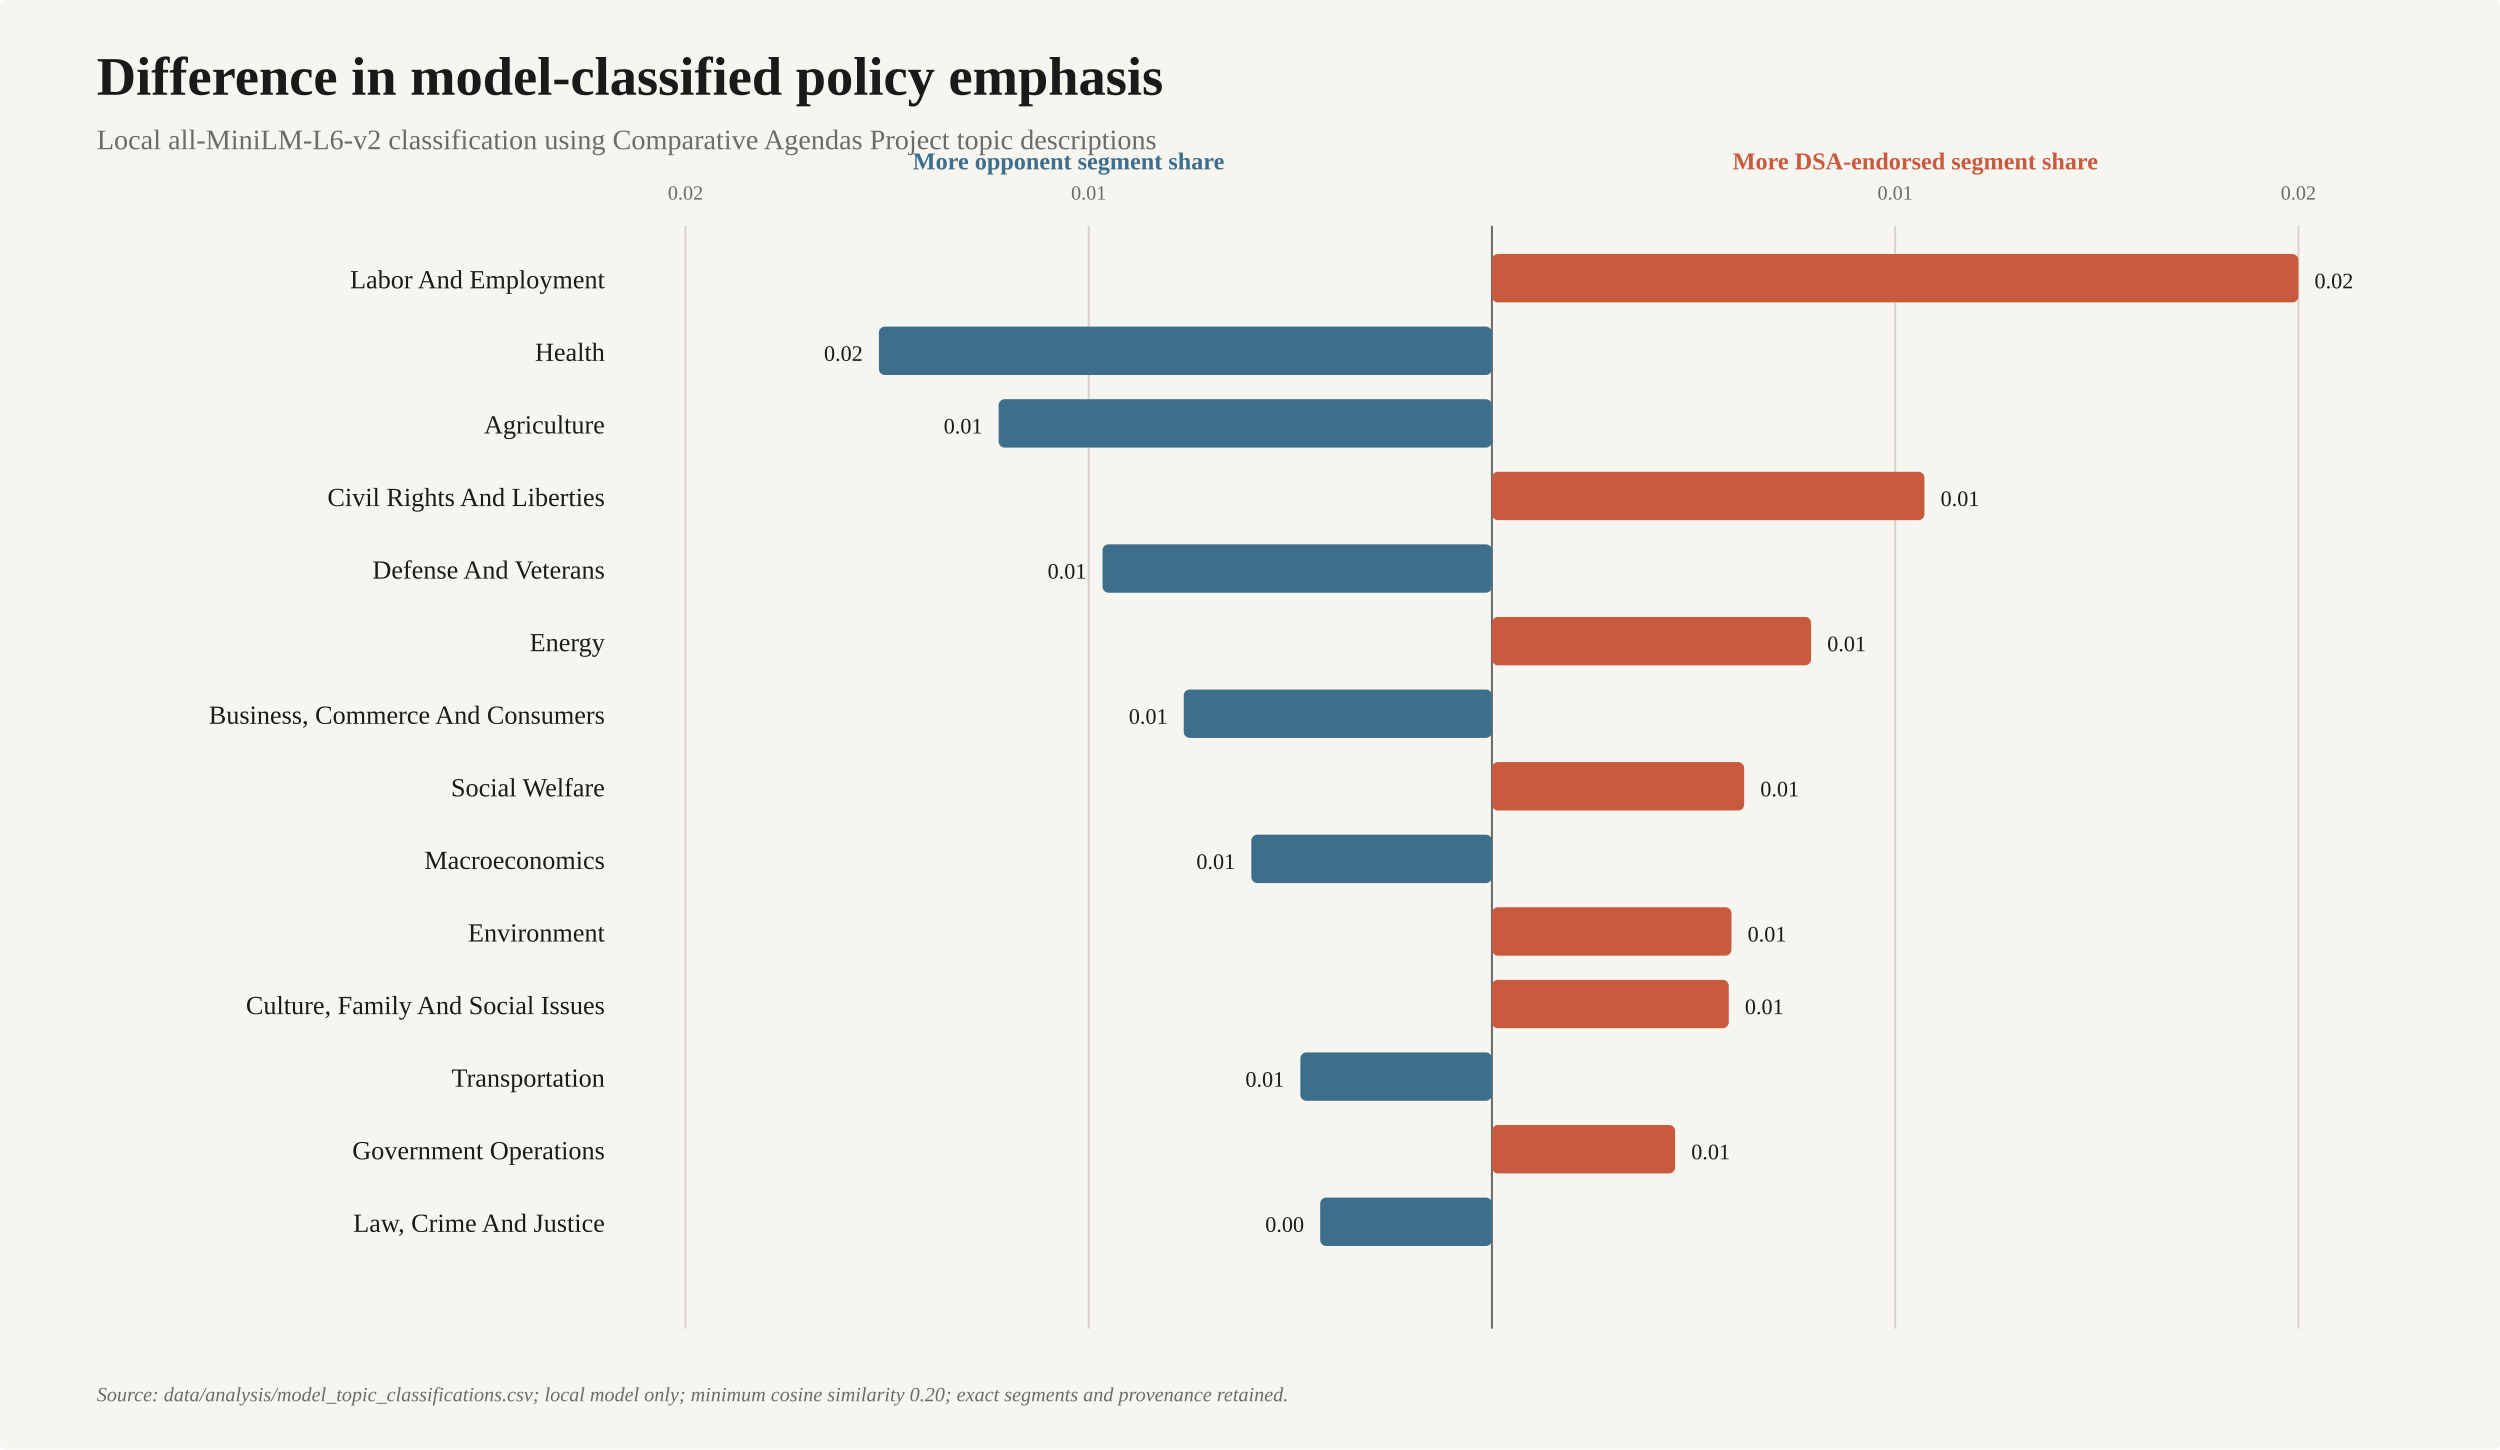
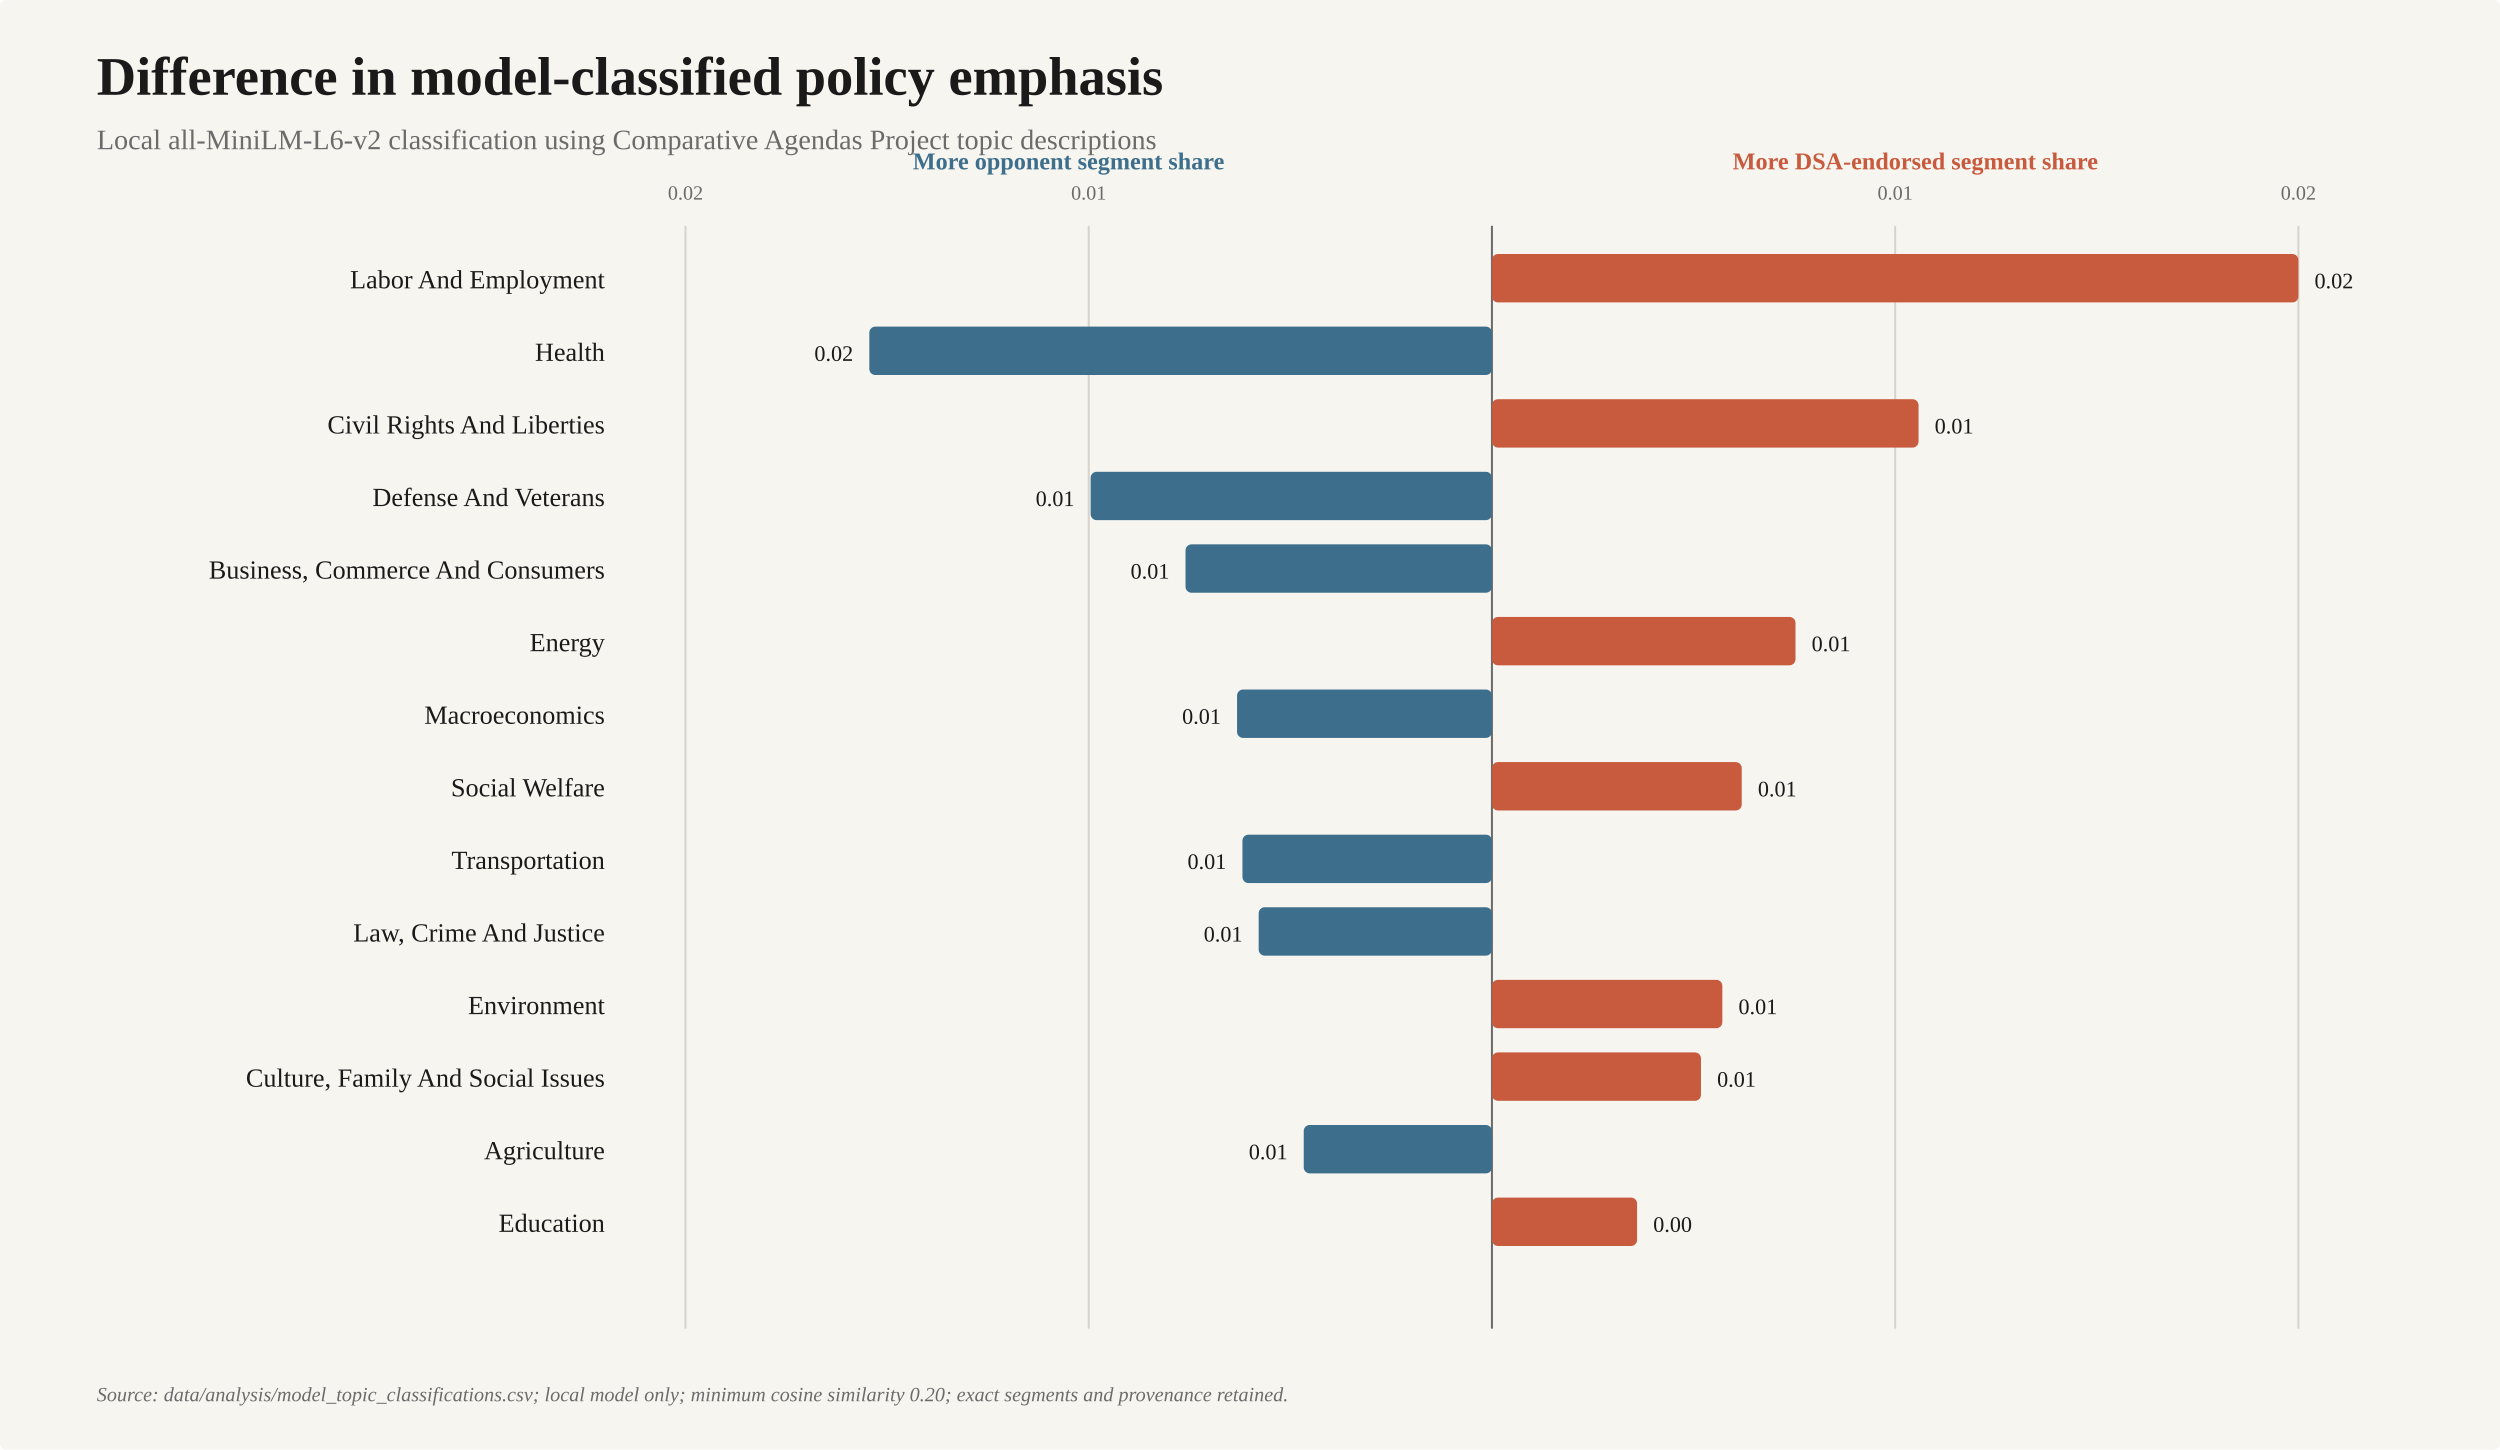
<svg xmlns="http://www.w3.org/2000/svg" width="1240" height="719" viewBox="0 0 1240 719">
  <rect x="0.00" y="0.00" width="1240.00" height="719.00" fill="#F7F5F0" rx="3" />
  <text x="48" y="47" text-anchor="start" fill="#1A1A1A" font-family="Georgia, Times New Roman, serif" font-size="27px" font-weight="700" font-style="normal">Difference in model-classified policy emphasis</text>
  <text x="48" y="74" text-anchor="start" fill="#6B6B6B" font-family="Georgia, Times New Roman, serif" font-size="14px" font-weight="400" font-style="normal">Local all-MiniLM-L6-v2 classification using Comparative Agendas Project topic descriptions</text>
  <line x1="340" y1="112" x2="340" y2="659" stroke="#D6D3CC" stroke-width="1" />
  <text x="340" y="99" text-anchor="middle" fill="#6B6B6B" font-family="Georgia, Times New Roman, serif" font-size="10px" font-weight="400" font-style="normal">0.02</text>
  <line x1="540.0" y1="112" x2="540.0" y2="659" stroke="#D6D3CC" stroke-width="1" />
  <text x="540.0" y="99" text-anchor="middle" fill="#6B6B6B" font-family="Georgia, Times New Roman, serif" font-size="10px" font-weight="400" font-style="normal">0.01</text>
  <line x1="740" y1="112" x2="740" y2="659" stroke="#6B6B6B" stroke-width="1" />
  <line x1="940.0" y1="112" x2="940.0" y2="659" stroke="#D6D3CC" stroke-width="1" />
  <text x="940.0" y="99" text-anchor="middle" fill="#6B6B6B" font-family="Georgia, Times New Roman, serif" font-size="10px" font-weight="400" font-style="normal">0.01</text>
  <line x1="1140" y1="112" x2="1140" y2="659" stroke="#D6D3CC" stroke-width="1" />
  <text x="1140" y="99" text-anchor="middle" fill="#6B6B6B" font-family="Georgia, Times New Roman, serif" font-size="10px" font-weight="400" font-style="normal">0.02</text>
  <text x="300" y="143" text-anchor="end" fill="#1A1A1A" font-family="Georgia, Times New Roman, serif" font-size="13px" font-weight="400" font-style="normal">Labor And Employment</text>
  <rect x="740.00" y="126.00" width="400.00" height="24.00" fill="#C85A3D" rx="3" />
  <text x="1148.0" y="143" text-anchor="start" fill="#1A1A1A" font-family="Georgia, Times New Roman, serif" font-size="11px" font-weight="400" font-style="normal">0.02</text>
  <text x="300" y="179" text-anchor="end" fill="#1A1A1A" font-family="Georgia, Times New Roman, serif" font-size="13px" font-weight="400" font-style="normal">Health</text>
-   <rect x="435.94" y="162.00" width="304.06" height="24.00" fill="#3D6F8C" rx="3" />
-   <text x="427.944" y="179" text-anchor="end" fill="#1A1A1A" font-family="Georgia, Times New Roman, serif" font-size="11px" font-weight="400" font-style="normal">0.02</text>
-   <text x="300" y="215" text-anchor="end" fill="#1A1A1A" font-family="Georgia, Times New Roman, serif" font-size="13px" font-weight="400" font-style="normal">Agriculture</text>
-   <rect x="495.33" y="198.00" width="244.67" height="24.00" fill="#3D6F8C" rx="3" />
-   <text x="487.333" y="215" text-anchor="end" fill="#1A1A1A" font-family="Georgia, Times New Roman, serif" font-size="11px" font-weight="400" font-style="normal">0.01</text>
-   <text x="300" y="251" text-anchor="end" fill="#1A1A1A" font-family="Georgia, Times New Roman, serif" font-size="13px" font-weight="400" font-style="normal">Civil Rights And Liberties</text>
-   <rect x="740.00" y="234.00" width="214.53" height="24.00" fill="#C85A3D" rx="3" />
-   <text x="962.53" y="251" text-anchor="start" fill="#1A1A1A" font-family="Georgia, Times New Roman, serif" font-size="11px" font-weight="400" font-style="normal">0.01</text>
-   <text x="300" y="287" text-anchor="end" fill="#1A1A1A" font-family="Georgia, Times New Roman, serif" font-size="13px" font-weight="400" font-style="normal">Defense And Veterans</text>
-   <rect x="546.86" y="270.00" width="193.14" height="24.00" fill="#3D6F8C" rx="3" />
-   <text x="538.862" y="287" text-anchor="end" fill="#1A1A1A" font-family="Georgia, Times New Roman, serif" font-size="11px" font-weight="400" font-style="normal">0.01</text>
+   <rect x="431.18" y="162.00" width="308.82" height="24.00" fill="#3D6F8C" rx="3" />
+   <text x="423.181" y="179" text-anchor="end" fill="#1A1A1A" font-family="Georgia, Times New Roman, serif" font-size="11px" font-weight="400" font-style="normal">0.02</text>
+   <text x="300" y="215" text-anchor="end" fill="#1A1A1A" font-family="Georgia, Times New Roman, serif" font-size="13px" font-weight="400" font-style="normal">Civil Rights And Liberties</text>
+   <rect x="740.00" y="198.00" width="211.60" height="24.00" fill="#C85A3D" rx="3" />
+   <text x="959.6" y="215" text-anchor="start" fill="#1A1A1A" font-family="Georgia, Times New Roman, serif" font-size="11px" font-weight="400" font-style="normal">0.01</text>
+   <text x="300" y="251" text-anchor="end" fill="#1A1A1A" font-family="Georgia, Times New Roman, serif" font-size="13px" font-weight="400" font-style="normal">Defense And Veterans</text>
+   <rect x="540.95" y="234.00" width="199.05" height="24.00" fill="#3D6F8C" rx="3" />
+   <text x="532.951" y="251" text-anchor="end" fill="#1A1A1A" font-family="Georgia, Times New Roman, serif" font-size="11px" font-weight="400" font-style="normal">0.01</text>
+   <text x="300" y="287" text-anchor="end" fill="#1A1A1A" font-family="Georgia, Times New Roman, serif" font-size="13px" font-weight="400" font-style="normal">Business, Commerce And Consumers</text>
+   <rect x="588.02" y="270.00" width="151.98" height="24.00" fill="#3D6F8C" rx="3" />
+   <text x="580.02" y="287" text-anchor="end" fill="#1A1A1A" font-family="Georgia, Times New Roman, serif" font-size="11px" font-weight="400" font-style="normal">0.01</text>
  <text x="300" y="323" text-anchor="end" fill="#1A1A1A" font-family="Georgia, Times New Roman, serif" font-size="13px" font-weight="400" font-style="normal">Energy</text>
-   <rect x="740.00" y="306.00" width="158.30" height="24.00" fill="#C85A3D" rx="3" />
-   <text x="906.3" y="323" text-anchor="start" fill="#1A1A1A" font-family="Georgia, Times New Roman, serif" font-size="11px" font-weight="400" font-style="normal">0.01</text>
-   <text x="300" y="359" text-anchor="end" fill="#1A1A1A" font-family="Georgia, Times New Roman, serif" font-size="13px" font-weight="400" font-style="normal">Business, Commerce And Consumers</text>
-   <rect x="587.13" y="342.00" width="152.87" height="24.00" fill="#3D6F8C" rx="3" />
-   <text x="579.131" y="359" text-anchor="end" fill="#1A1A1A" font-family="Georgia, Times New Roman, serif" font-size="11px" font-weight="400" font-style="normal">0.01</text>
+   <rect x="740.00" y="306.00" width="150.57" height="24.00" fill="#C85A3D" rx="3" />
+   <text x="898.572" y="323" text-anchor="start" fill="#1A1A1A" font-family="Georgia, Times New Roman, serif" font-size="11px" font-weight="400" font-style="normal">0.01</text>
+   <text x="300" y="359" text-anchor="end" fill="#1A1A1A" font-family="Georgia, Times New Roman, serif" font-size="13px" font-weight="400" font-style="normal">Macroeconomics</text>
+   <rect x="613.58" y="342.00" width="126.42" height="24.00" fill="#3D6F8C" rx="3" />
+   <text x="605.579" y="359" text-anchor="end" fill="#1A1A1A" font-family="Georgia, Times New Roman, serif" font-size="11px" font-weight="400" font-style="normal">0.01</text>
  <text x="300" y="395" text-anchor="end" fill="#1A1A1A" font-family="Georgia, Times New Roman, serif" font-size="13px" font-weight="400" font-style="normal">Social Welfare</text>
-   <rect x="740.00" y="378.00" width="125.11" height="24.00" fill="#C85A3D" rx="3" />
-   <text x="873.11" y="395" text-anchor="start" fill="#1A1A1A" font-family="Georgia, Times New Roman, serif" font-size="11px" font-weight="400" font-style="normal">0.01</text>
-   <text x="300" y="431" text-anchor="end" fill="#1A1A1A" font-family="Georgia, Times New Roman, serif" font-size="13px" font-weight="400" font-style="normal">Macroeconomics</text>
-   <rect x="620.65" y="414.00" width="119.35" height="24.00" fill="#3D6F8C" rx="3" />
-   <text x="612.651" y="431" text-anchor="end" fill="#1A1A1A" font-family="Georgia, Times New Roman, serif" font-size="11px" font-weight="400" font-style="normal">0.01</text>
-   <text x="300" y="467" text-anchor="end" fill="#1A1A1A" font-family="Georgia, Times New Roman, serif" font-size="13px" font-weight="400" font-style="normal">Environment</text>
-   <rect x="740.00" y="450.00" width="118.81" height="24.00" fill="#C85A3D" rx="3" />
-   <text x="866.812" y="467" text-anchor="start" fill="#1A1A1A" font-family="Georgia, Times New Roman, serif" font-size="11px" font-weight="400" font-style="normal">0.01</text>
-   <text x="300" y="503" text-anchor="end" fill="#1A1A1A" font-family="Georgia, Times New Roman, serif" font-size="13px" font-weight="400" font-style="normal">Culture, Family And Social Issues</text>
-   <rect x="740.00" y="486.00" width="117.46" height="24.00" fill="#C85A3D" rx="3" />
-   <text x="865.458" y="503" text-anchor="start" fill="#1A1A1A" font-family="Georgia, Times New Roman, serif" font-size="11px" font-weight="400" font-style="normal">0.01</text>
-   <text x="300" y="539" text-anchor="end" fill="#1A1A1A" font-family="Georgia, Times New Roman, serif" font-size="13px" font-weight="400" font-style="normal">Transportation</text>
-   <rect x="644.98" y="522.00" width="95.02" height="24.00" fill="#3D6F8C" rx="3" />
-   <text x="636.975" y="539" text-anchor="end" fill="#1A1A1A" font-family="Georgia, Times New Roman, serif" font-size="11px" font-weight="400" font-style="normal">0.01</text>
-   <text x="300" y="575" text-anchor="end" fill="#1A1A1A" font-family="Georgia, Times New Roman, serif" font-size="13px" font-weight="400" font-style="normal">Government Operations</text>
-   <rect x="740.00" y="558.00" width="90.86" height="24.00" fill="#C85A3D" rx="3" />
-   <text x="838.861" y="575" text-anchor="start" fill="#1A1A1A" font-family="Georgia, Times New Roman, serif" font-size="11px" font-weight="400" font-style="normal">0.01</text>
-   <text x="300" y="611" text-anchor="end" fill="#1A1A1A" font-family="Georgia, Times New Roman, serif" font-size="13px" font-weight="400" font-style="normal">Law, Crime And Justice</text>
-   <rect x="654.81" y="594.00" width="85.19" height="24.00" fill="#3D6F8C" rx="3" />
-   <text x="646.812" y="611" text-anchor="end" fill="#1A1A1A" font-family="Georgia, Times New Roman, serif" font-size="11px" font-weight="400" font-style="normal">0.00</text>
+   <rect x="740.00" y="378.00" width="123.90" height="24.00" fill="#C85A3D" rx="3" />
+   <text x="871.904" y="395" text-anchor="start" fill="#1A1A1A" font-family="Georgia, Times New Roman, serif" font-size="11px" font-weight="400" font-style="normal">0.01</text>
+   <text x="300" y="431" text-anchor="end" fill="#1A1A1A" font-family="Georgia, Times New Roman, serif" font-size="13px" font-weight="400" font-style="normal">Transportation</text>
+   <rect x="616.25" y="414.00" width="123.75" height="24.00" fill="#3D6F8C" rx="3" />
+   <text x="608.254" y="431" text-anchor="end" fill="#1A1A1A" font-family="Georgia, Times New Roman, serif" font-size="11px" font-weight="400" font-style="normal">0.01</text>
+   <text x="300" y="467" text-anchor="end" fill="#1A1A1A" font-family="Georgia, Times New Roman, serif" font-size="13px" font-weight="400" font-style="normal">Law, Crime And Justice</text>
+   <rect x="624.30" y="450.00" width="115.70" height="24.00" fill="#3D6F8C" rx="3" />
+   <text x="616.299" y="467" text-anchor="end" fill="#1A1A1A" font-family="Georgia, Times New Roman, serif" font-size="11px" font-weight="400" font-style="normal">0.01</text>
+   <text x="300" y="503" text-anchor="end" fill="#1A1A1A" font-family="Georgia, Times New Roman, serif" font-size="13px" font-weight="400" font-style="normal">Environment</text>
+   <rect x="740.00" y="486.00" width="114.28" height="24.00" fill="#C85A3D" rx="3" />
+   <text x="862.276" y="503" text-anchor="start" fill="#1A1A1A" font-family="Georgia, Times New Roman, serif" font-size="11px" font-weight="400" font-style="normal">0.01</text>
+   <text x="300" y="539" text-anchor="end" fill="#1A1A1A" font-family="Georgia, Times New Roman, serif" font-size="13px" font-weight="400" font-style="normal">Culture, Family And Social Issues</text>
+   <rect x="740.00" y="522.00" width="103.68" height="24.00" fill="#C85A3D" rx="3" />
+   <text x="851.679" y="539" text-anchor="start" fill="#1A1A1A" font-family="Georgia, Times New Roman, serif" font-size="11px" font-weight="400" font-style="normal">0.01</text>
+   <text x="300" y="575" text-anchor="end" fill="#1A1A1A" font-family="Georgia, Times New Roman, serif" font-size="13px" font-weight="400" font-style="normal">Agriculture</text>
+   <rect x="646.65" y="558.00" width="93.35" height="24.00" fill="#3D6F8C" rx="3" />
+   <text x="638.654" y="575" text-anchor="end" fill="#1A1A1A" font-family="Georgia, Times New Roman, serif" font-size="11px" font-weight="400" font-style="normal">0.01</text>
+   <text x="300" y="611" text-anchor="end" fill="#1A1A1A" font-family="Georgia, Times New Roman, serif" font-size="13px" font-weight="400" font-style="normal">Education</text>
+   <rect x="740.00" y="594.00" width="71.99" height="24.00" fill="#C85A3D" rx="3" />
+   <text x="819.994" y="611" text-anchor="start" fill="#1A1A1A" font-family="Georgia, Times New Roman, serif" font-size="11px" font-weight="400" font-style="normal">0.00</text>
  <text x="950.0" y="84" text-anchor="middle" fill="#C85A3D" font-family="Georgia, Times New Roman, serif" font-size="12px" font-weight="700" font-style="normal">More DSA-endorsed segment share</text>
  <text x="530.0" y="84" text-anchor="middle" fill="#3D6F8C" font-family="Georgia, Times New Roman, serif" font-size="12px" font-weight="700" font-style="normal">More opponent segment share</text>
  <text x="48" y="695" text-anchor="start" fill="#6B6B6B" font-family="Georgia, Times New Roman, serif" font-size="10px" font-weight="400" font-style="italic">Source: data/analysis/model_topic_classifications.csv; local model only; minimum cosine similarity 0.20; exact segments and provenance retained.</text>
</svg>
